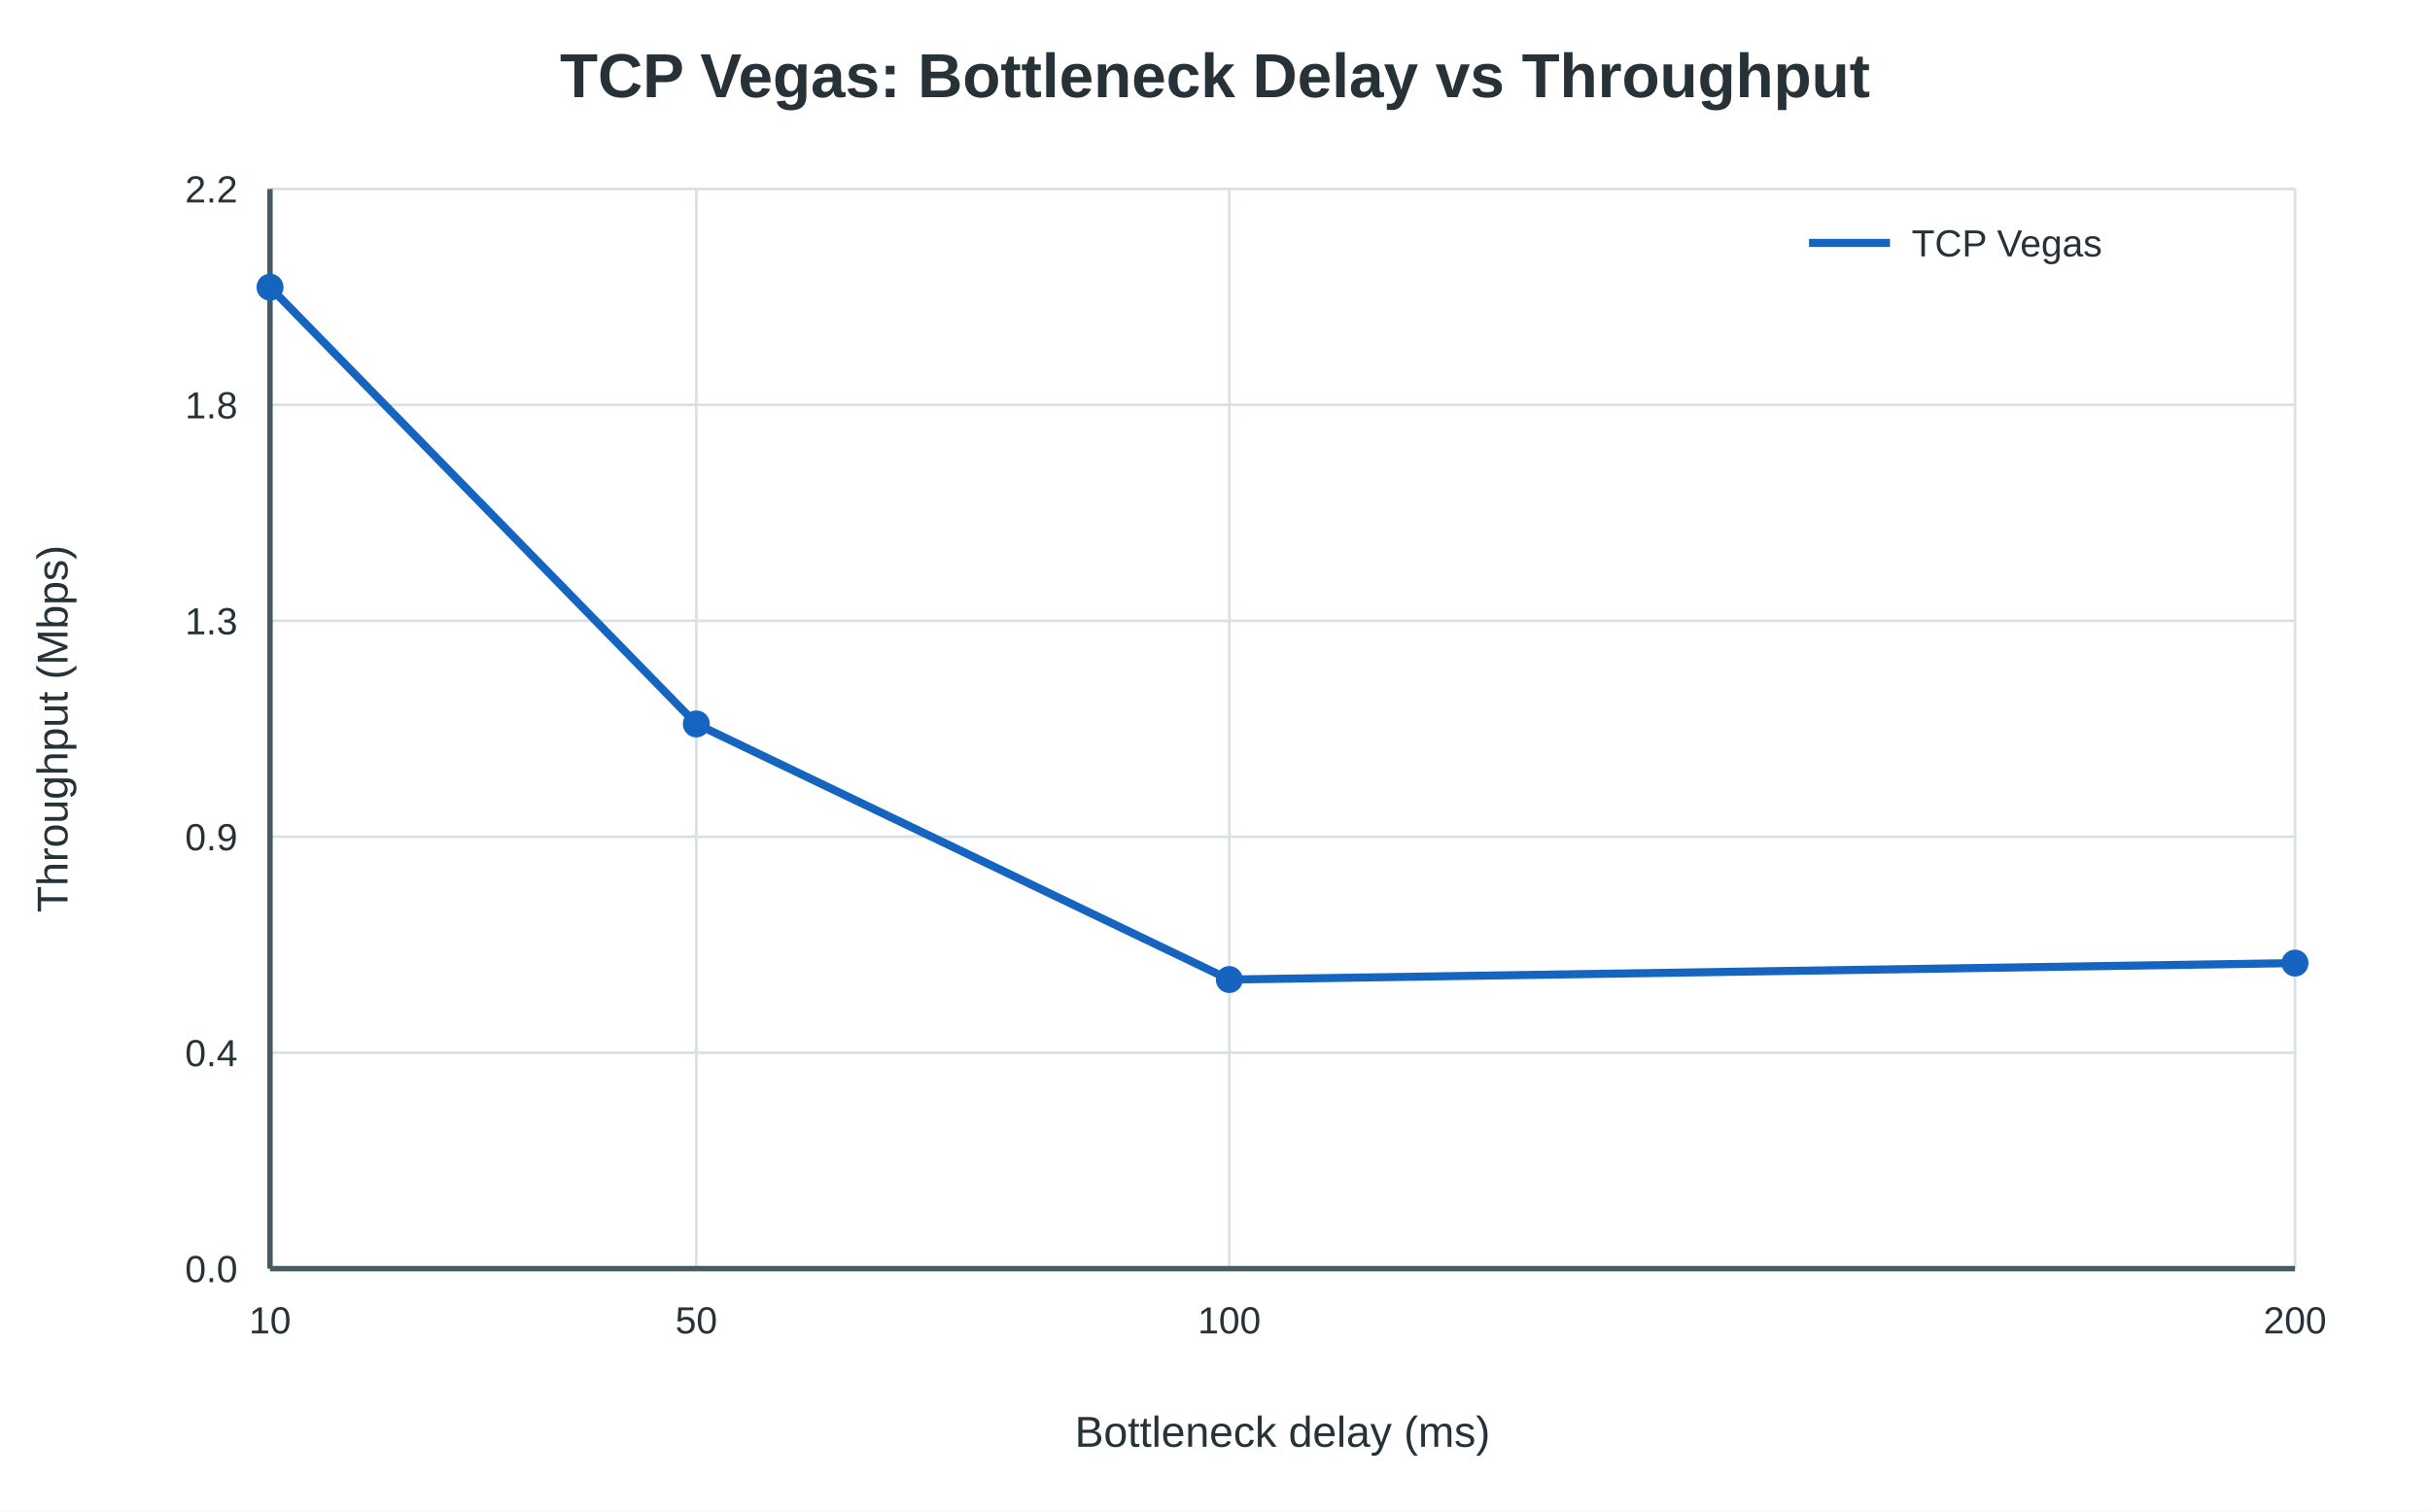
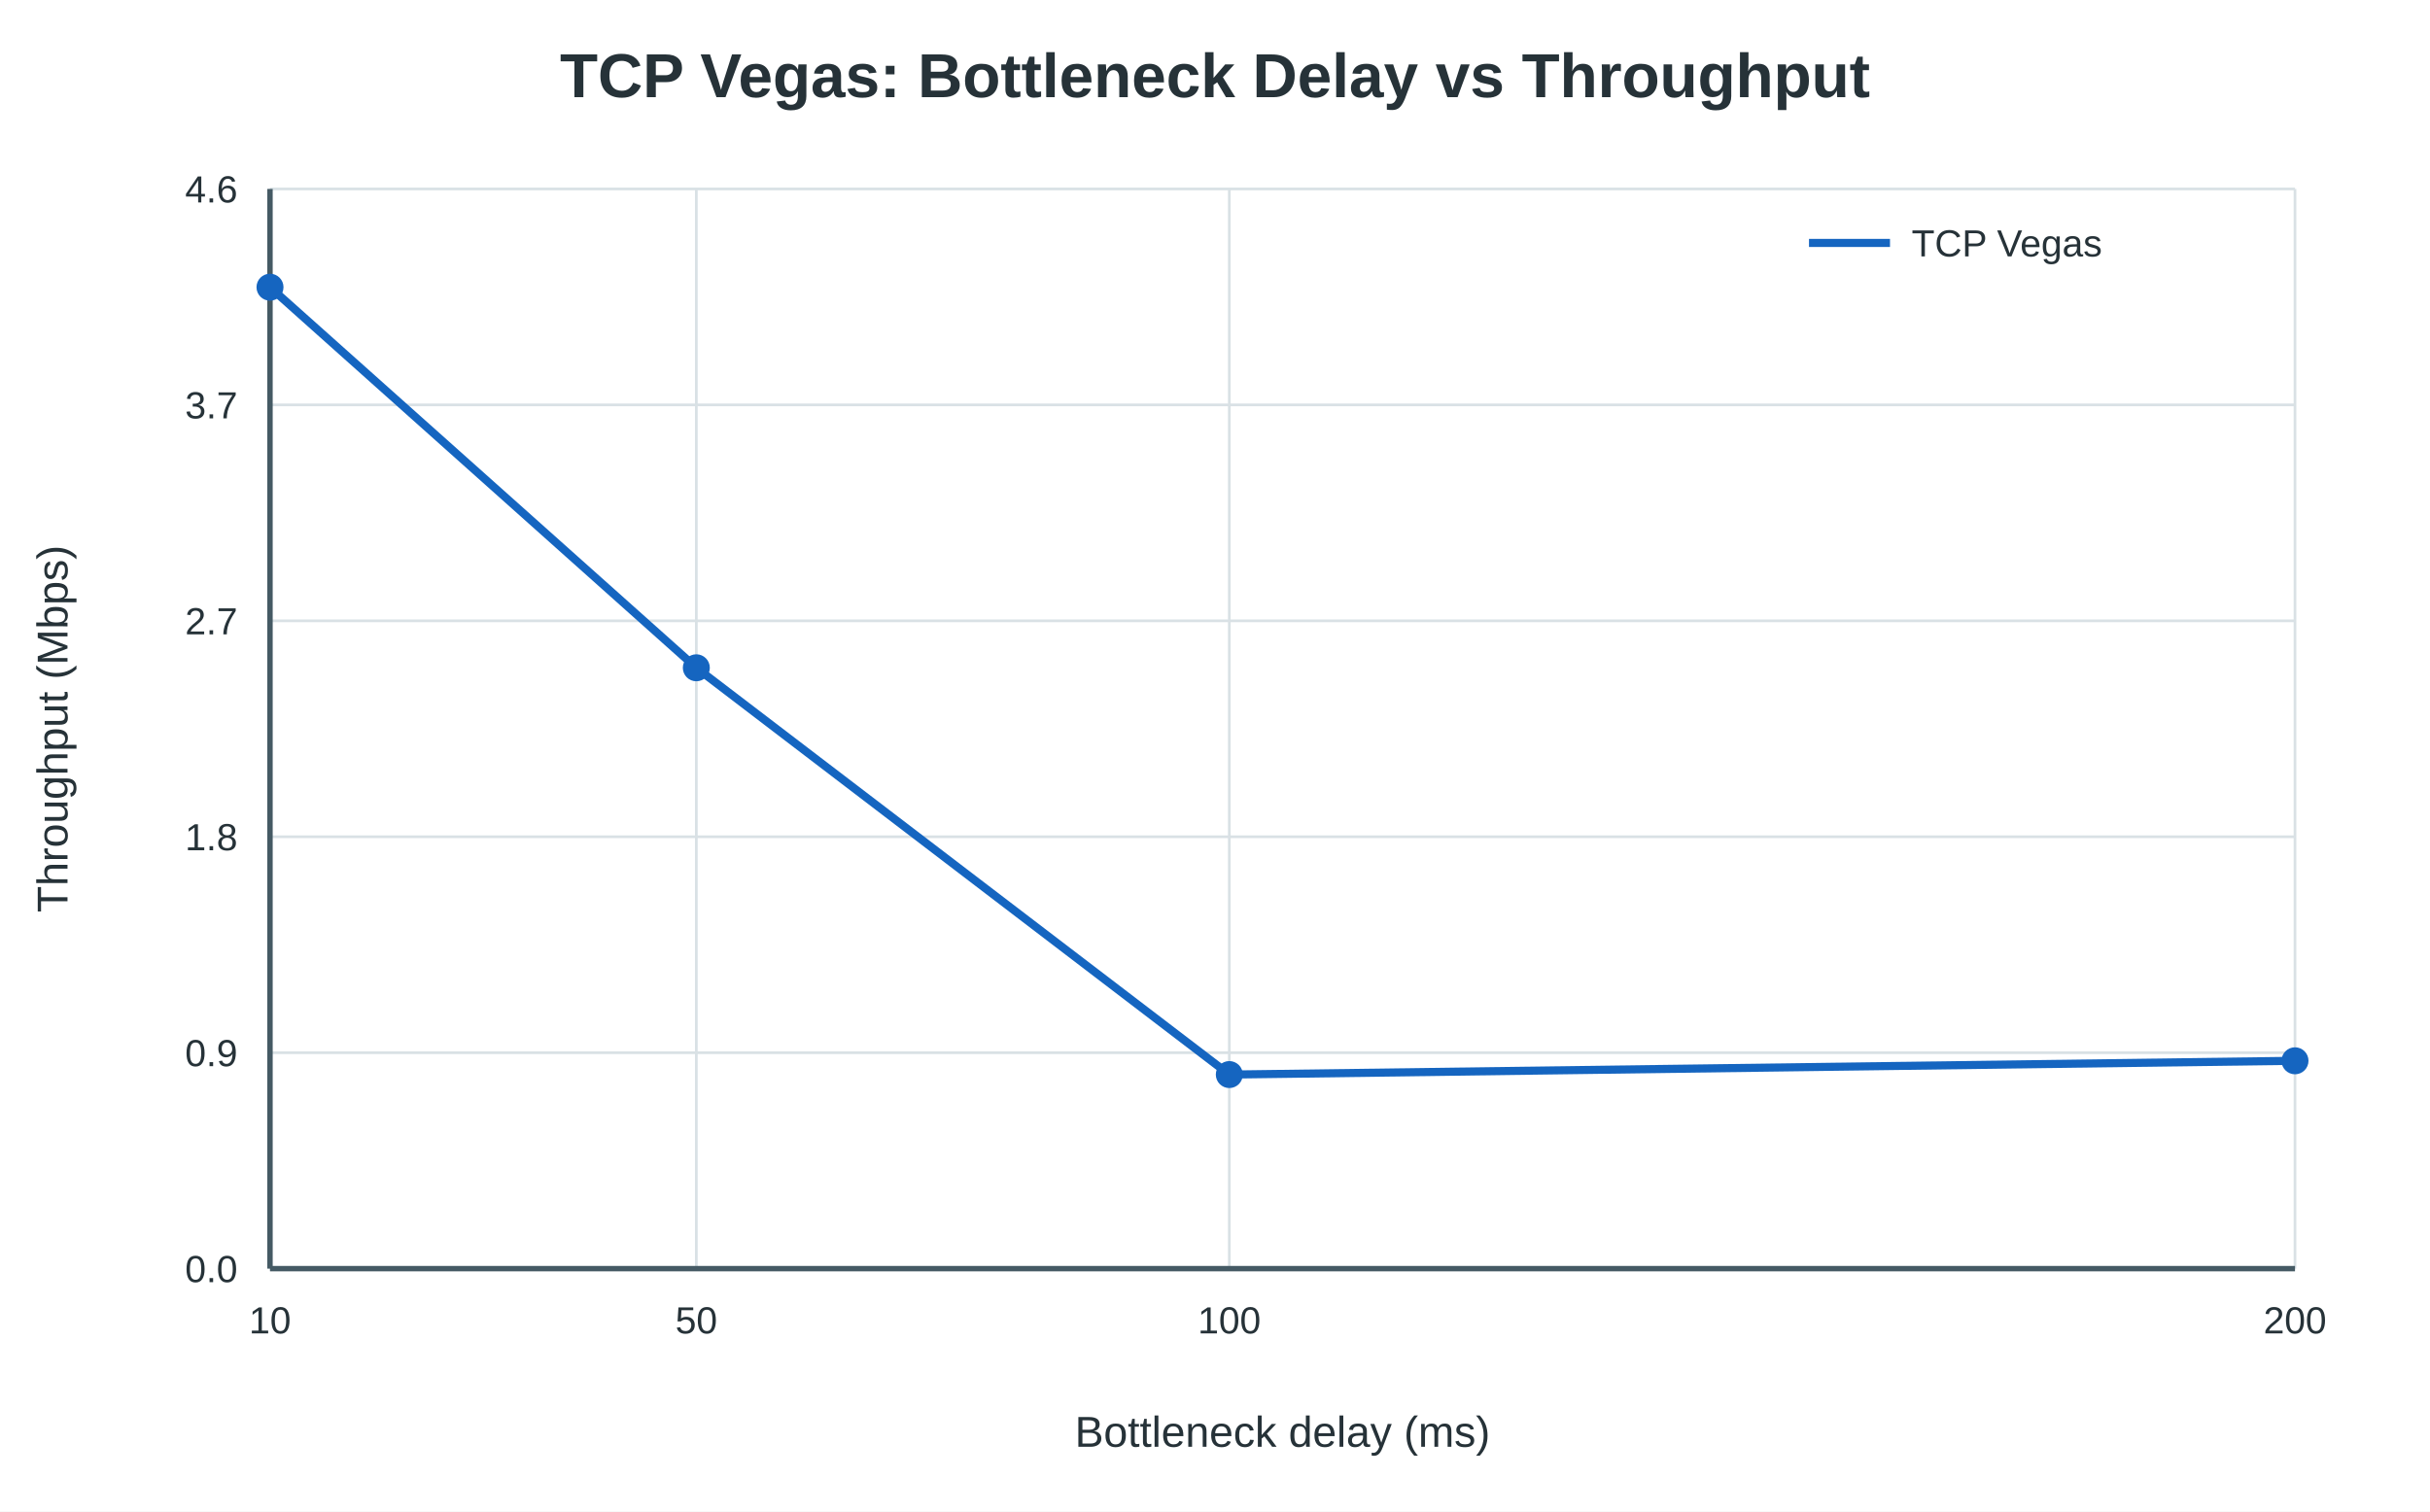
<svg xmlns="http://www.w3.org/2000/svg" width="900" height="560" viewBox="0 0 900 560">
  <rect width="100%" height="100%" fill="white" />
  <style>text{font-family:Arial,sans-serif;fill:#263238}.grid{stroke:#d9e1e5;stroke-width:1}.axis{stroke:#455a64;stroke-width:2}.tick{font-size:14px}.title{font-size:23px;font-weight:bold}.label{font-size:16px}.legend{font-size:14px}</style>
  <text class="title" x="450.0" y="36" text-anchor="middle">TCP Vegas: Bottleneck Delay vs Throughput</text>
  <line class="grid" x1="100" y1="470.0" x2="850" y2="470.0" />
  <text class="tick" x="88" y="475.0" text-anchor="end">0.0</text>
  <line class="grid" x1="100" y1="390.0" x2="850" y2="390.0" />
-   <text class="tick" x="88" y="395.0" text-anchor="end">0.4</text>
+   <text class="tick" x="88" y="395.0" text-anchor="end">0.9</text>
  <line class="grid" x1="100" y1="310.0" x2="850" y2="310.0" />
-   <text class="tick" x="88" y="315.0" text-anchor="end">0.9</text>
+   <text class="tick" x="88" y="315.0" text-anchor="end">1.8</text>
  <line class="grid" x1="100" y1="230.0" x2="850" y2="230.0" />
-   <text class="tick" x="88" y="235.0" text-anchor="end">1.3</text>
+   <text class="tick" x="88" y="235.0" text-anchor="end">2.7</text>
  <line class="grid" x1="100" y1="150.0" x2="850" y2="150.0" />
-   <text class="tick" x="88" y="155.0" text-anchor="end">1.8</text>
+   <text class="tick" x="88" y="155.0" text-anchor="end">3.7</text>
  <line class="grid" x1="100" y1="70.0" x2="850" y2="70.0" />
-   <text class="tick" x="88" y="75.0" text-anchor="end">2.2</text>
+   <text class="tick" x="88" y="75.0" text-anchor="end">4.6</text>
  <line class="grid" x1="100.0" y1="70" x2="100.0" y2="470" />
  <text class="tick" x="100.0" y="494" text-anchor="middle">10</text>
  <line class="grid" x1="257.9" y1="70" x2="257.9" y2="470" />
  <text class="tick" x="257.9" y="494" text-anchor="middle">50</text>
  <line class="grid" x1="455.3" y1="70" x2="455.3" y2="470" />
  <text class="tick" x="455.3" y="494" text-anchor="middle">100</text>
  <line class="grid" x1="850.0" y1="70" x2="850.0" y2="470" />
  <text class="tick" x="850.0" y="494" text-anchor="middle">200</text>
  <line class="axis" x1="100" y1="70" x2="100" y2="470" />
  <line class="axis" x1="100" y1="470" x2="850" y2="470" />
  <text class="label" x="475.0" y="536" text-anchor="middle">Bottleneck delay (ms)</text>
  <text class="label" x="25" y="270.0" text-anchor="middle" transform="rotate(-90 25 270.0)">Throughput (Mbps)</text>
-   <polyline fill="none" stroke="#1565c0" stroke-width="3" points="100.0,106.4 257.9,268.2 455.3,362.9 850.0,356.8" />
+   <polyline fill="none" stroke="#1565c0" stroke-width="3" points="100.0,106.4 257.9,247.4 455.3,398.1 850.0,393.0" />
  <circle cx="100.0" cy="106.4" r="5" fill="#1565c0" />
-   <circle cx="257.9" cy="268.2" r="5" fill="#1565c0" />
-   <circle cx="455.3" cy="362.9" r="5" fill="#1565c0" />
-   <circle cx="850.0" cy="356.8" r="5" fill="#1565c0" />
+   <circle cx="257.9" cy="247.4" r="5" fill="#1565c0" />
+   <circle cx="455.3" cy="398.1" r="5" fill="#1565c0" />
+   <circle cx="850.0" cy="393.0" r="5" fill="#1565c0" />
  <line x1="670" y1="90" x2="700" y2="90" stroke="#1565c0" stroke-width="3" />
  <text class="legend" x="708" y="95">TCP Vegas</text>
</svg>
